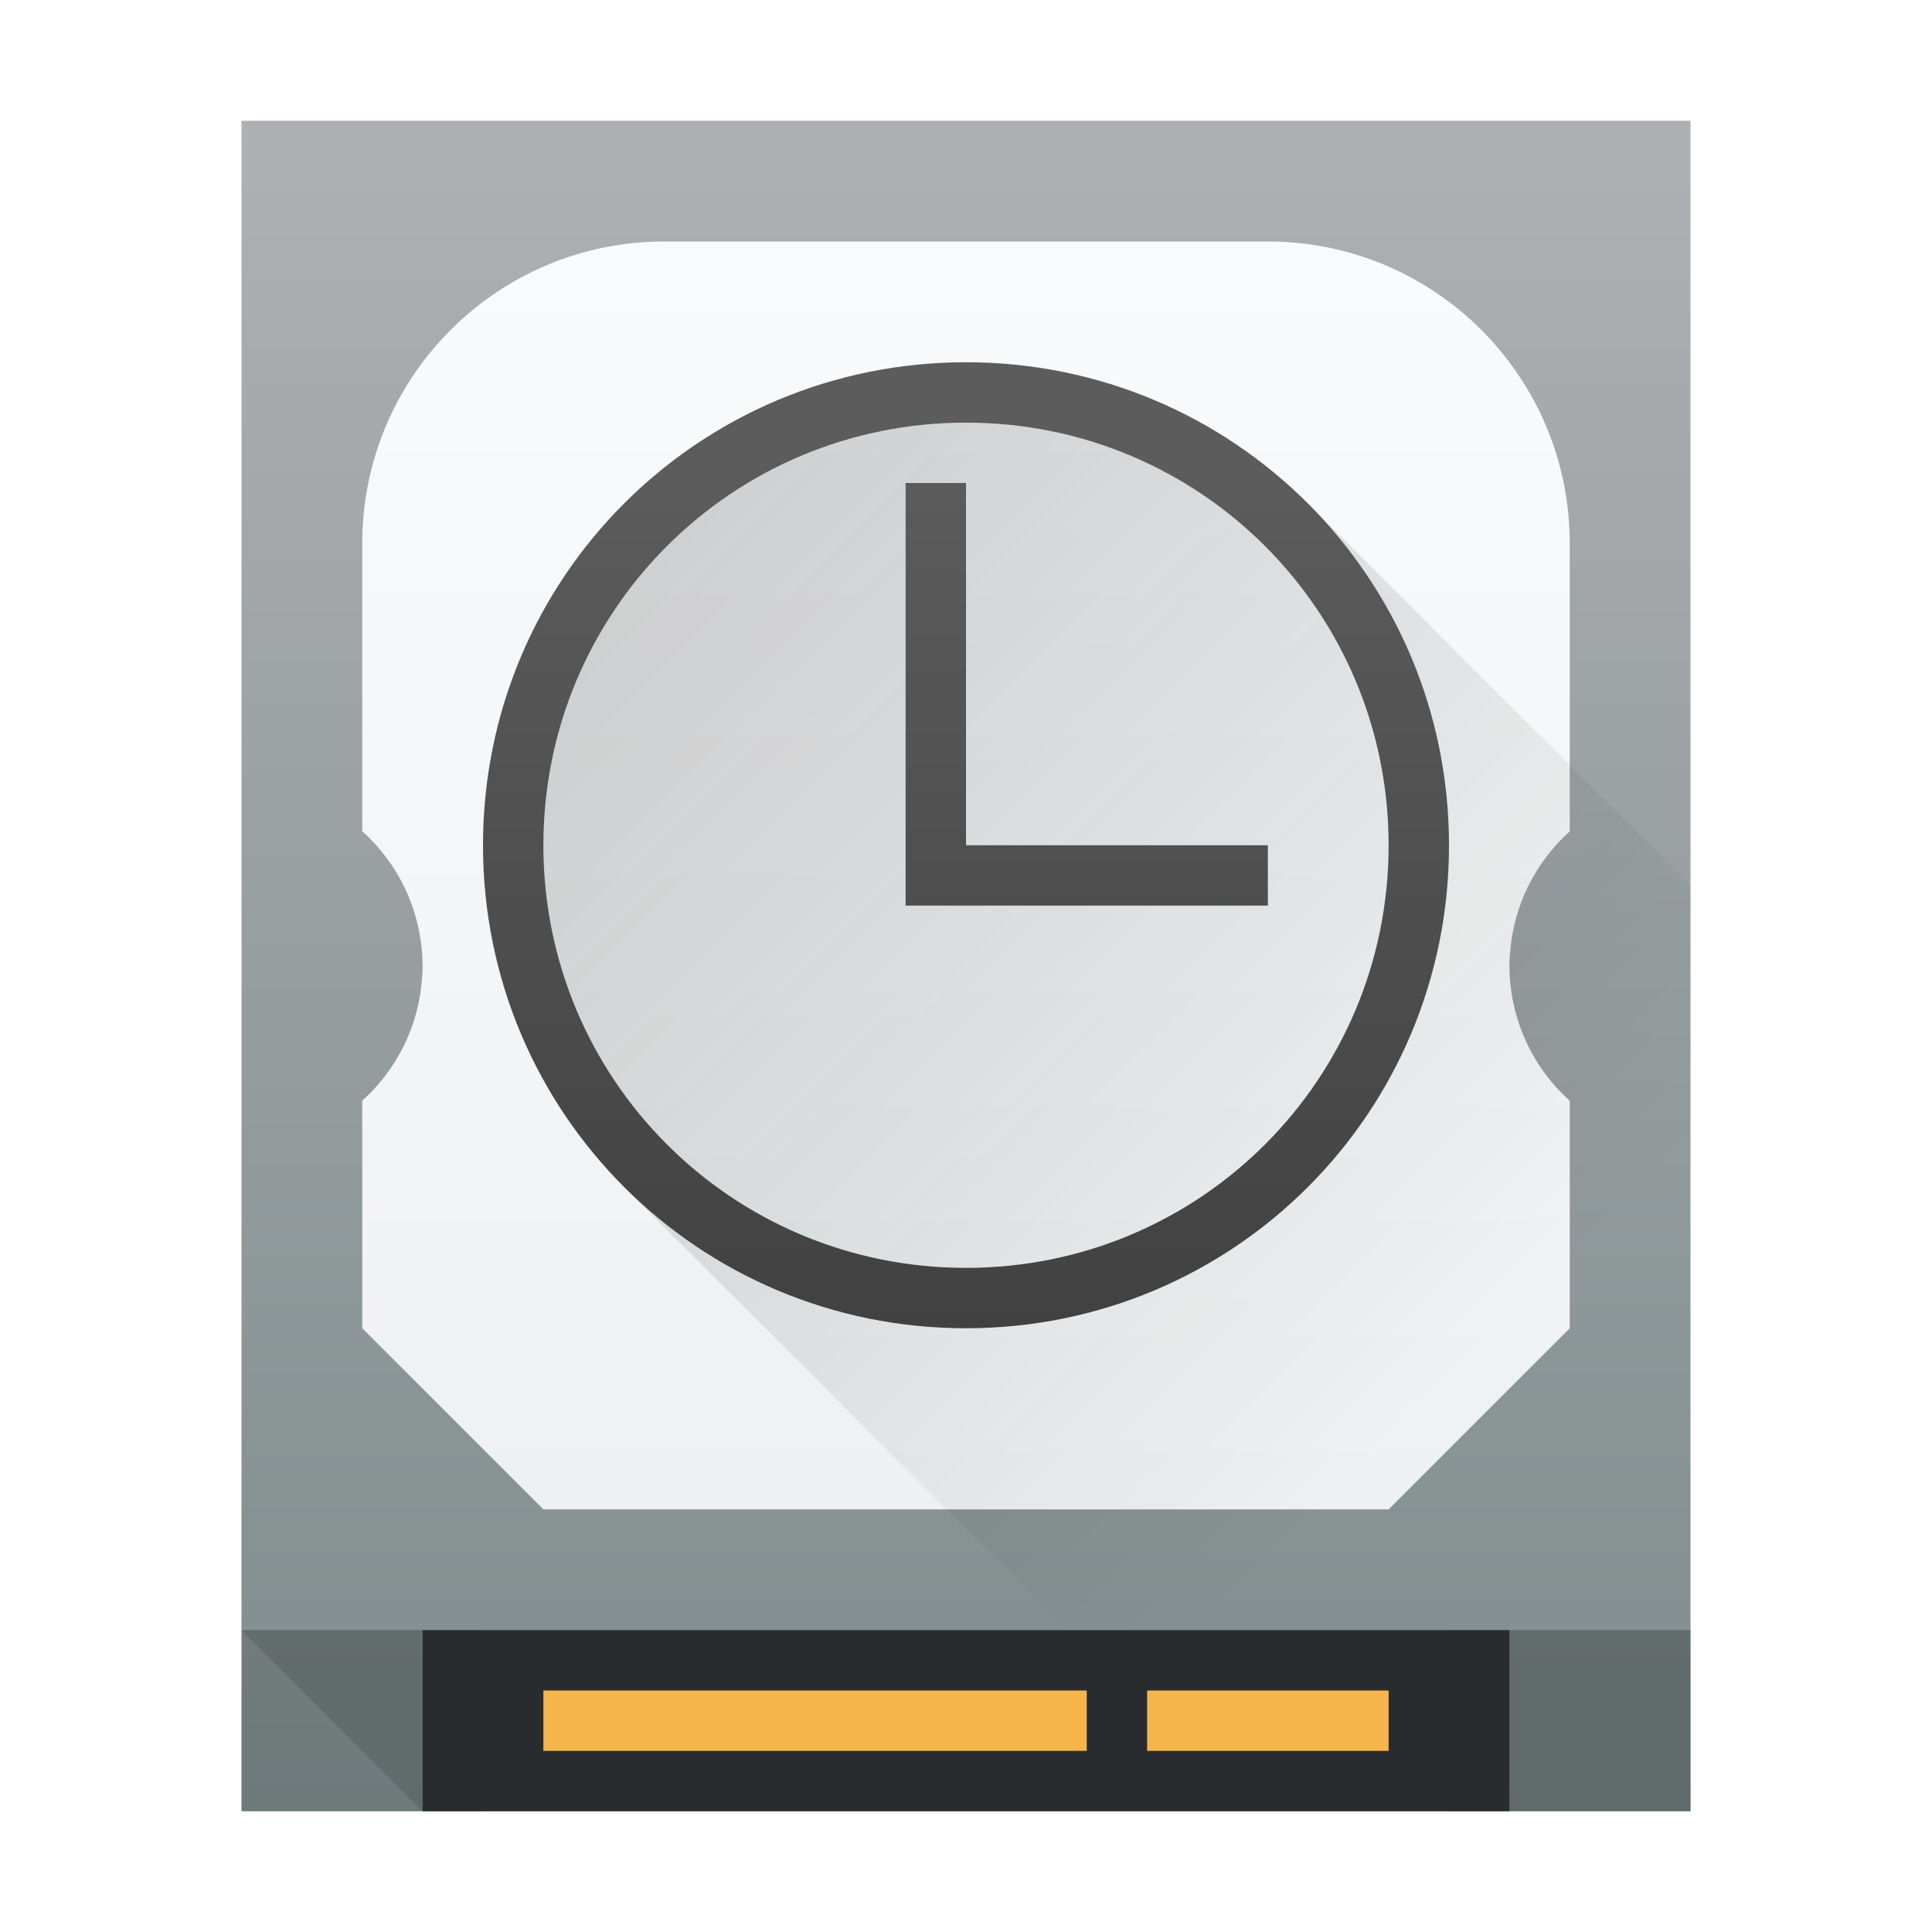
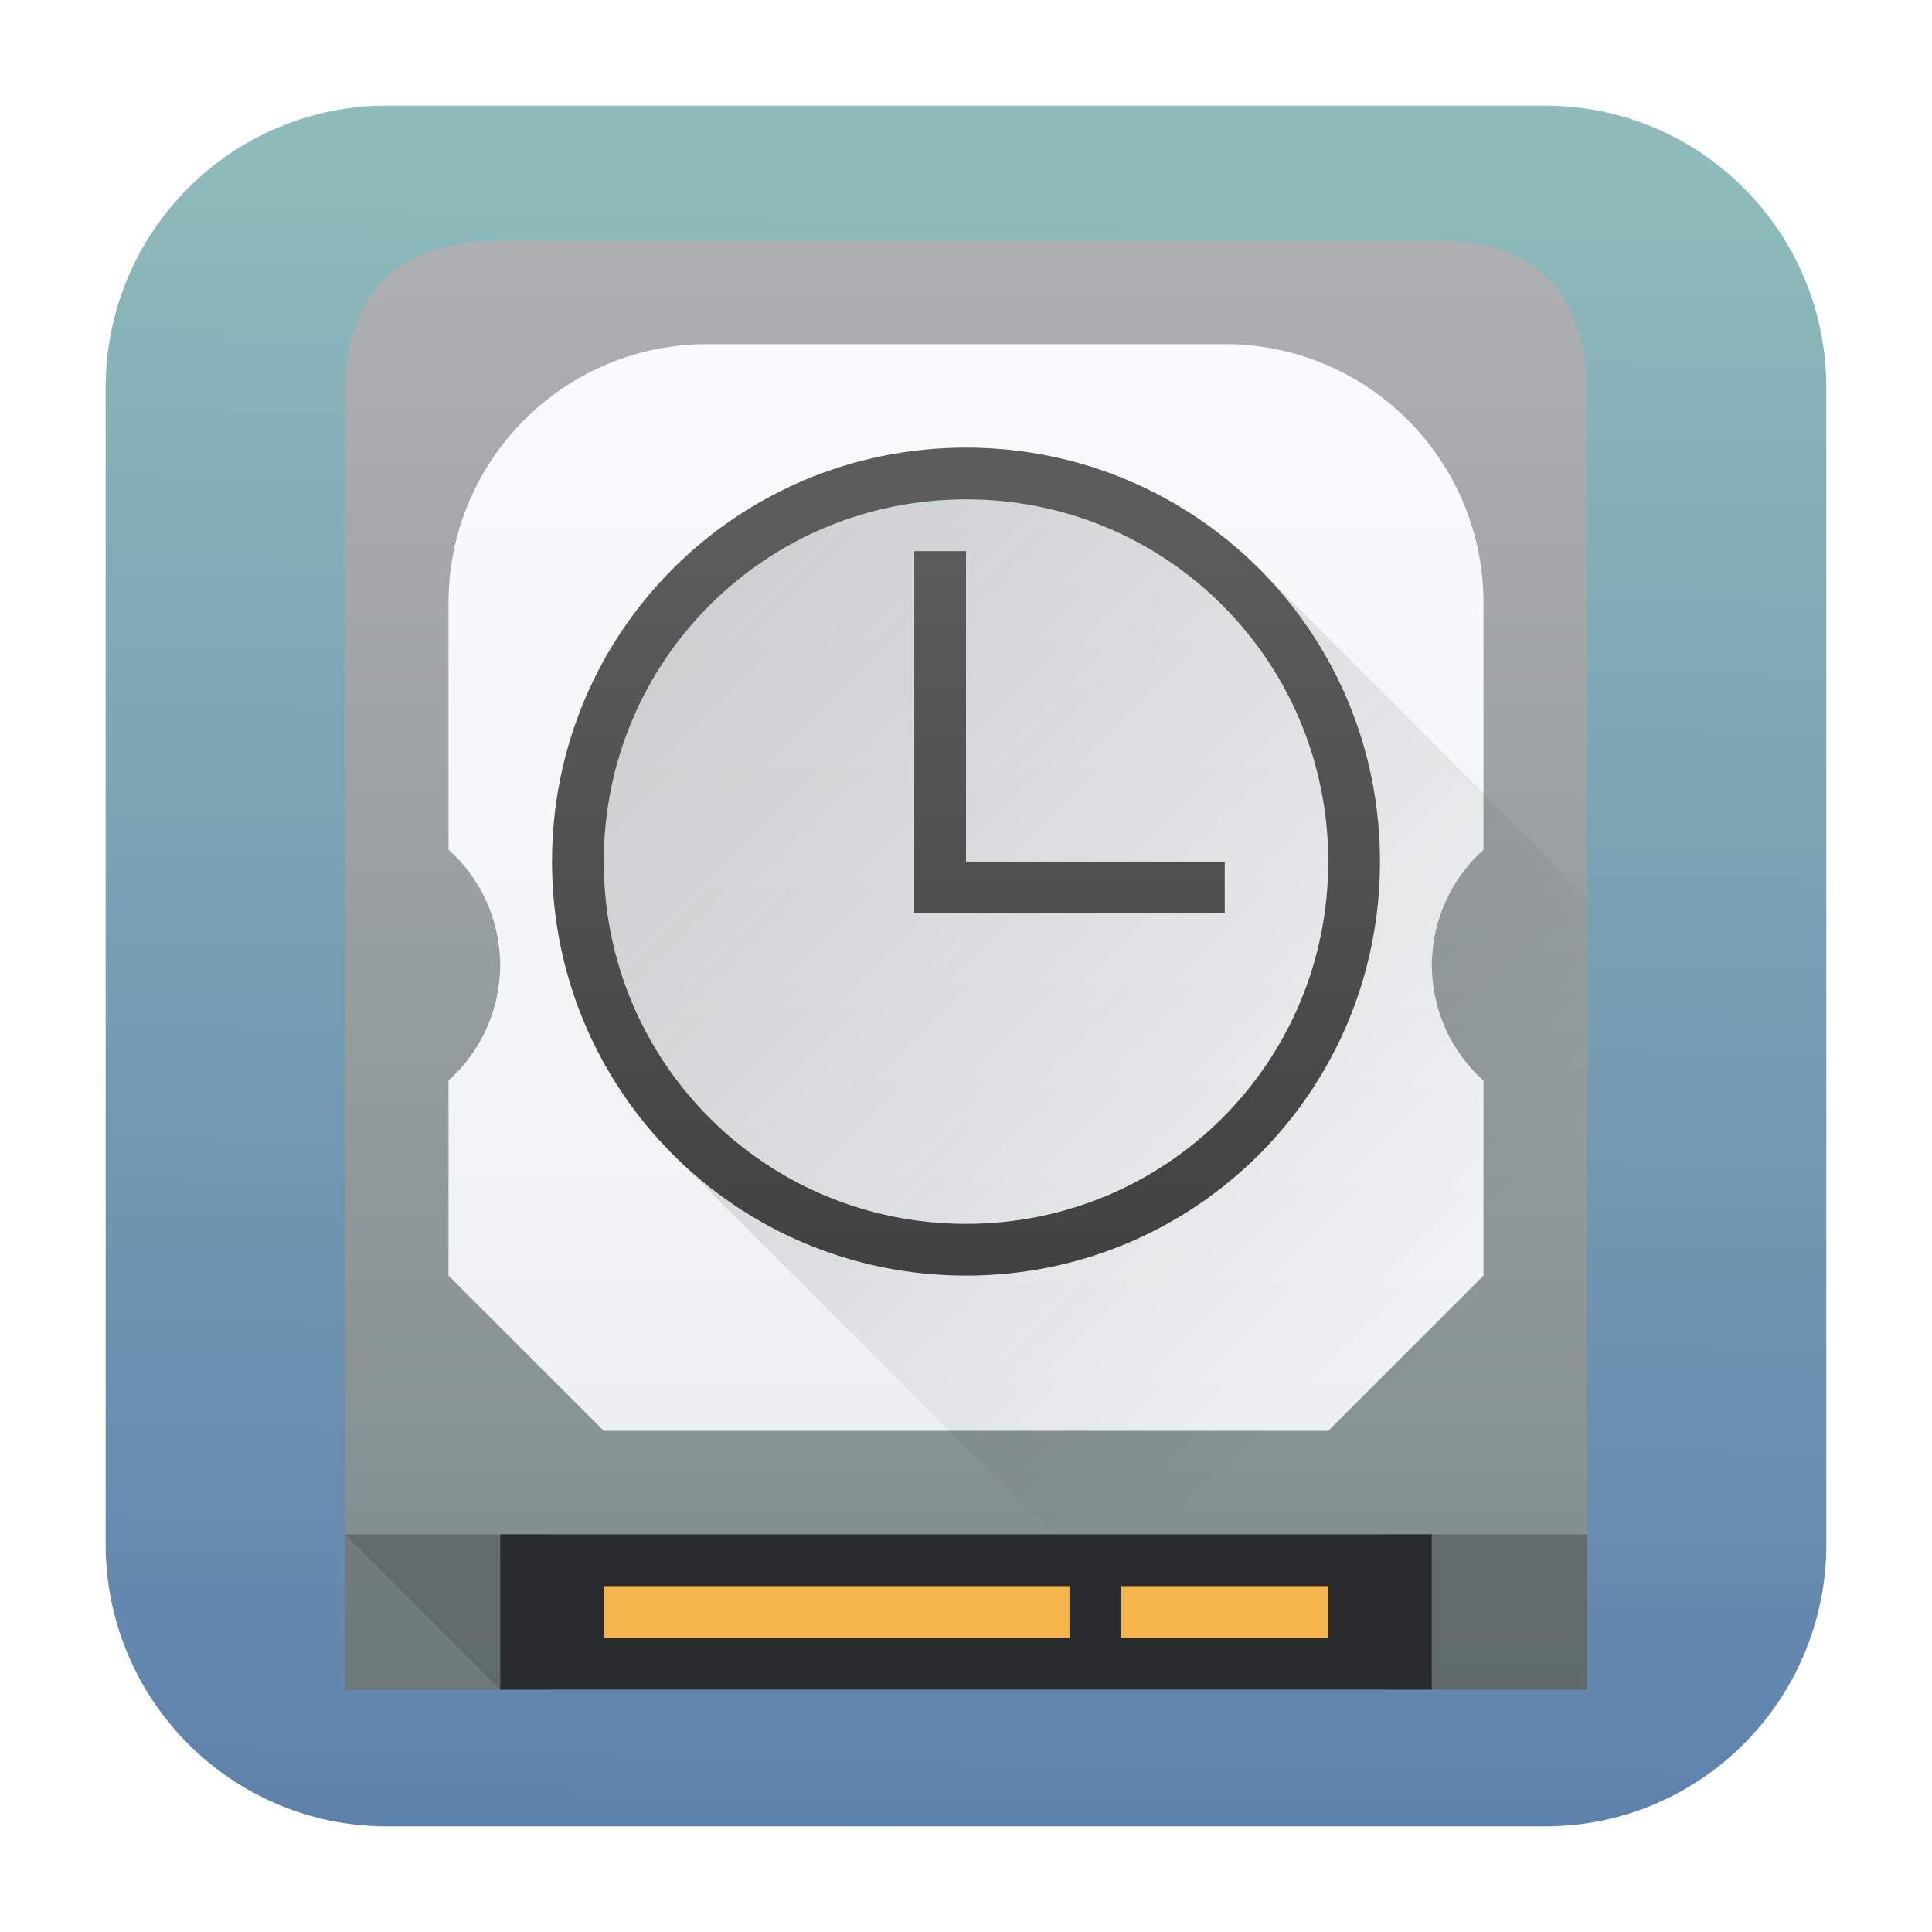
- <svg xmlns="http://www.w3.org/2000/svg" xmlns:xlink="http://www.w3.org/1999/xlink" height="32" width="32">
-   <linearGradient id="f" gradientUnits="userSpaceOnUse" x1="-11.306" x2="-11.306" y1="23.62" y2="7.62">
-     <stop offset="0" stop-color="#3e3e3e" />
-     <stop offset="1" stop-color="#5c5c5c" />
+ <svg xmlns="http://www.w3.org/2000/svg" xmlns:xlink="http://www.w3.org/1999/xlink" height="64" width="64" version="1.1" id="svg42">
+   <defs id="defs46">
+     <linearGradient xlink:href="#linearGradient1051" id="linearGradient1053" x1="-98.535" y1="60.492" x2="-97.57" y2="5.492" gradientUnits="userSpaceOnUse" gradientTransform="matrix(1.036364,0,0,1.036364,135.1182,-1.692183)" />
+     <linearGradient id="linearGradient1051">
+       <stop style="stop-color:#5e81ac;stop-opacity:1;" offset="0" id="stop1047" />
+       <stop style="stop-color:#8fbcbb;stop-opacity:1;" offset="1" id="stop1049" />
+     </linearGradient>
+     <linearGradient id="linearGradient1041" gradientTransform="matrix(1.006217,0,0,0.9230743,-418.2651,-495.3194)" gradientUnits="userSpaceOnUse" x1="388.423" x2="388.423" y1="557.798" y2="505.798">
+       <stop offset="0" stop-color="#7f8c8d" id="stop13-3" />
+       <stop offset="1" stop-color="#afb0b3" id="stop15-6" />
+     </linearGradient>
+     <linearGradient id="linearGradient1043" gradientUnits="userSpaceOnUse" x1="-421.447" x2="-410.447" xlink:href="#a" y1="-504.204" y2="-493.204" gradientTransform="matrix(1.714286,0,0,1.714286,-27.42857,-31.85714)" />
+     <linearGradient id="linearGradient1047">
+       <stop offset="0" stop-color="#292c2f" id="stop8-7" />
+       <stop offset="1" stop-opacity="0" id="stop10-5" />
+     </linearGradient>
+     <linearGradient id="linearGradient1052" gradientTransform="matrix(0.8944114,0,0,0.9230743,-28.62171,-33.96571)" gradientUnits="userSpaceOnUse" x1="1.333" x2="1.333" y1="48.714" y2="9.714">
+       <stop offset="0" stop-color="#eef1f2" id="stop19-3" />
+       <stop offset="1" stop-color="#f9fafb" id="stop21-5" />
+     </linearGradient>
+     <linearGradient id="linearGradient1054" gradientUnits="userSpaceOnUse" x1="10" x2="24" xlink:href="#a" y1="9" y2="23" gradientTransform="matrix(1.714286,0,0,1.714286,-27.42857,-31.85714)" />
+     <linearGradient id="linearGradient1058" gradientUnits="userSpaceOnUse" x1="-11.306" x2="-11.306" y1="23.62" y2="7.62" gradientTransform="matrix(1.714286,0,0,1.714286,-27.42857,-31.85714)">
+       <stop offset="0" stop-color="#3e3e3e" id="stop2-6" />
+       <stop offset="1" stop-color="#5c5c5c" id="stop4-2" />
+     </linearGradient>
+     <linearGradient xlink:href="#b" id="linearGradient1070" gradientUnits="userSpaceOnUse" gradientTransform="matrix(1.006217,0,0,0.9230743,-386.2651,-458.9198)" x1="388.423" y1="557.798" x2="388.423" y2="505.798" />
+     <linearGradient xlink:href="#a" id="linearGradient1072" gradientUnits="userSpaceOnUse" gradientTransform="matrix(1.714286,0,0,1.714286,4.571428,4.542429)" x1="-421.447" y1="-504.204" x2="-410.447" y2="-493.204" />
+     <linearGradient xlink:href="#d" id="linearGradient1074" gradientUnits="userSpaceOnUse" gradientTransform="matrix(0.8944114,0,0,0.9230743,3.378285,2.433857)" x1="1.333" y1="48.714" x2="1.333" y2="9.714" />
+     <linearGradient xlink:href="#a" id="linearGradient1076" gradientUnits="userSpaceOnUse" gradientTransform="matrix(1.714286,0,0,1.714286,4.571428,4.542429)" x1="10" y1="9" x2="24" y2="23" />
+     <linearGradient xlink:href="#f" id="linearGradient1078" gradientUnits="userSpaceOnUse" gradientTransform="matrix(1.714286,0,0,1.714286,4.571428,4.542429)" x1="-11.306" y1="23.62" x2="-11.306" y2="7.62" />
+   </defs>
+   <linearGradient id="f" gradientUnits="userSpaceOnUse" x1="-11.306" x2="-11.306" y1="23.62" y2="7.62" gradientTransform="matrix(1.714286,0,0,1.714286,-27.42857,-31.85714)">
+     <stop offset="0" stop-color="#3e3e3e" id="stop2" />
+     <stop offset="1" stop-color="#5c5c5c" id="stop4" />
  </linearGradient>
-   <linearGradient id="e" gradientUnits="userSpaceOnUse" x1="10" x2="24" xlink:href="#a" y1="9" y2="23" />
+   <linearGradient id="e" gradientUnits="userSpaceOnUse" x1="10" x2="24" xlink:href="#a" y1="9" y2="23" gradientTransform="matrix(1.714286,0,0,1.714286,-27.42857,-31.85714)" />
  <linearGradient id="a">
-     <stop offset="0" stop-color="#292c2f" />
-     <stop offset="1" stop-opacity="0" />
+     <stop offset="0" stop-color="#292c2f" id="stop8" />
+     <stop offset="1" stop-opacity="0" id="stop10" />
  </linearGradient>
-   <linearGradient id="b" gradientTransform="matrix(.58696 0 0 .53846 -227.988 -270.353)" gradientUnits="userSpaceOnUse" x1="388.423" x2="388.423" y1="557.798" y2="505.798">
-     <stop offset="0" stop-color="#7f8c8d" />
-     <stop offset="1" stop-color="#afb0b3" />
+   <linearGradient id="b" gradientTransform="matrix(1.006217,0,0,0.9230743,-418.2651,-495.3194)" gradientUnits="userSpaceOnUse" x1="388.423" x2="388.423" y1="557.798" y2="505.798">
+     <stop offset="0" stop-color="#7f8c8d" id="stop13" />
+     <stop offset="1" stop-color="#afb0b3" id="stop15" />
  </linearGradient>
-   <linearGradient id="c" gradientUnits="userSpaceOnUse" x1="-421.447" x2="-410.447" xlink:href="#a" y1="-504.204" y2="-493.204" />
-   <linearGradient id="d" gradientTransform="matrix(.52174 0 0 .53846 -.696 -1.23)" gradientUnits="userSpaceOnUse" x1="1.333" x2="1.333" y1="48.714" y2="9.714">
-     <stop offset="0" stop-color="#eef1f2" />
-     <stop offset="1" stop-color="#f9fafb" />
+   <linearGradient id="c" gradientUnits="userSpaceOnUse" x1="-421.447" x2="-410.447" xlink:href="#a" y1="-504.204" y2="-493.204" gradientTransform="matrix(1.714286,0,0,1.714286,-27.42857,-31.85714)" />
+   <linearGradient id="d" gradientTransform="matrix(0.8944114,0,0,0.9230743,-28.62171,-33.96571)" gradientUnits="userSpaceOnUse" x1="1.333" x2="1.333" y1="48.714" y2="9.714">
+     <stop offset="0" stop-color="#eef1f2" id="stop19" />
+     <stop offset="1" stop-color="#f9fafb" id="stop21" />
  </linearGradient>
-   <path d="M4 2h24v28H4z" fill="url(#b)" />
-   <path d="M7 27h18v3H7z" fill="#292c2e" />
-   <path d="M9 28h9v1H9zm10 0h4v1h-4z" fill="#f6b44d" />
-   <path d="M24 27h4v3h-4zM4 27h4v3H4z" fill="#292c2f" opacity=".2" />
-   <path d="M4 27h4v3H7zm20 0h4v3h-4z" fill="#292c2f" opacity=".2" />
-   <path d="M24.535 5.465L28 8.928V30H14l-8-8z" fill="url(#c)" opacity=".2" />
-   <path d="M11 4a5 5 0 0 0-5 5v4.768a3 3 0 0 1 .996 2.117A2 2 0 0 1 7 16a2 2 0 0 1-.01.2 3 3 0 0 1 0 .005A3 3 0 0 1 6 18.23V22l3 3h14l3-3v-3.768a3 3 0 0 1-.996-2.117A2 2 0 0 1 25 16a2 2 0 0 1 .01-.205A3 3 0 0 1 26 13.77V9a5 5 0 0 0-5-5z" fill="url(#d)" />
-   <path d="M17.676 27H28V14.676l-6.337-6.338L16 6l-6 3-1.56 5 1.899 5.662z" fill="url(#e)" opacity=".2" />
-   <path d="M16 6c-4.432 0-8 3.568-8 8s3.568 8 8 8 8-3.568 8-8-3.568-8-8-8m0 1c3.878 0 7 3.122 7 7s-3.122 7-7 7-7-3.122-7-7 3.122-7 7-7m-1 1v7h6v-1h-5V8z" fill="url(#f)" />
+   <rect ry="9.343" y="3.5" x="3.5" height="57" width="57" id="rect1045" style="fill:url(#linearGradient1053);fill-opacity:1;stroke-width:2.844;stroke-linecap:round" rx="9.312" />
+   <path d="m 11.429,13.114 c 0,-3.429 1.714,-5.143 5.192,-5.143 H 47.55 c 3.307,0 5.021,1.714 5.021,5.143 V 55.971 H 11.429 Z" fill="url(#b)" id="path24-9" style="fill:url(#linearGradient1070);stroke-width:1.714" />
+   <path d="m 16.571,50.828 h 30.857 v 5.143 H 16.571 Z" fill="#292c2e" id="path26-1" style="stroke-width:1.714" />
+   <path d="m 20,52.542 h 15.429 v 1.714 H 20 Z m 17.143,0 H 44 v 1.714 h -6.857 z" fill="#f6b44d" id="path28-2" style="stroke-width:1.714" />
+   <path d="m 45.714,50.828 h 6.857 v 5.143 h -6.857 z m -34.286,0 h 6.857 v 5.143 h -6.857 z" fill="#292c2f" opacity="0.2" id="path30-7" style="stroke-width:1.714" />
+   <path d="m 11.429,50.828 h 6.857 v 5.143 h -1.714 z m 34.286,0 h 6.857 v 5.143 h -6.857 z" fill="#292c2f" opacity="0.2" id="path32-0" style="stroke-width:1.714" />
+   <path d="m 46.631,13.911 5.94,5.937 v 36.123 h -24 L 14.857,42.257 Z" fill="url(#c)" opacity="0.2" id="path34-9" style="fill:url(#linearGradient1072);stroke-width:1.714" />
+   <path d="M 23.429,11.4 A 8.571,8.571 0 0 0 14.857,19.971 v 8.174 a 5.143,5.143 0 0 1 1.707,3.629 3.429,3.429 0 0 1 0.007,0.197 3.429,3.429 0 0 1 -0.017,0.343 5.143,5.143 0 0 1 0,0.009 5.143,5.143 0 0 1 -1.697,3.471 v 6.463 l 5.143,5.143 h 24 l 5.143,-5.143 v -6.459 a 5.143,5.143 0 0 1 -1.707,-3.629 3.429,3.429 0 0 1 -0.007,-0.197 3.429,3.429 0 0 1 0.017,-0.351 5.143,5.143 0 0 1 1.697,-3.471 V 19.971 a 8.571,8.571 0 0 0 -8.571,-8.571 z" fill="url(#d)" id="path36-3" style="fill:url(#linearGradient1074);stroke-width:1.714" />
+   <path d="M 34.873,50.828 H 52.571 V 29.701 L 41.708,18.836 32,14.828 21.714,19.971 19.04,28.542 l 3.255,9.706 z" fill="url(#e)" opacity="0.2" id="path38-6" style="fill:url(#linearGradient1076);stroke-width:1.714" />
+   <path d="m 32,14.828 c -7.598,0 -13.714,6.117 -13.714,13.714 0,7.598 6.117,13.714 13.714,13.714 7.598,0 13.714,-6.117 13.714,-13.714 0,-7.598 -6.117,-13.714 -13.714,-13.714 m 0,1.714 c 6.648,0 12,5.352 12,12 0,6.648 -5.352,12 -12,12 -6.648,0 -12,-5.352 -12,-12 0,-6.648 5.352,-12 12,-12 m -1.714,1.714 v 12 H 40.571 V 28.542 H 32 V 18.257 Z" fill="url(#f)" id="path40-0" style="fill:url(#linearGradient1078);stroke-width:1.714" />
</svg>
